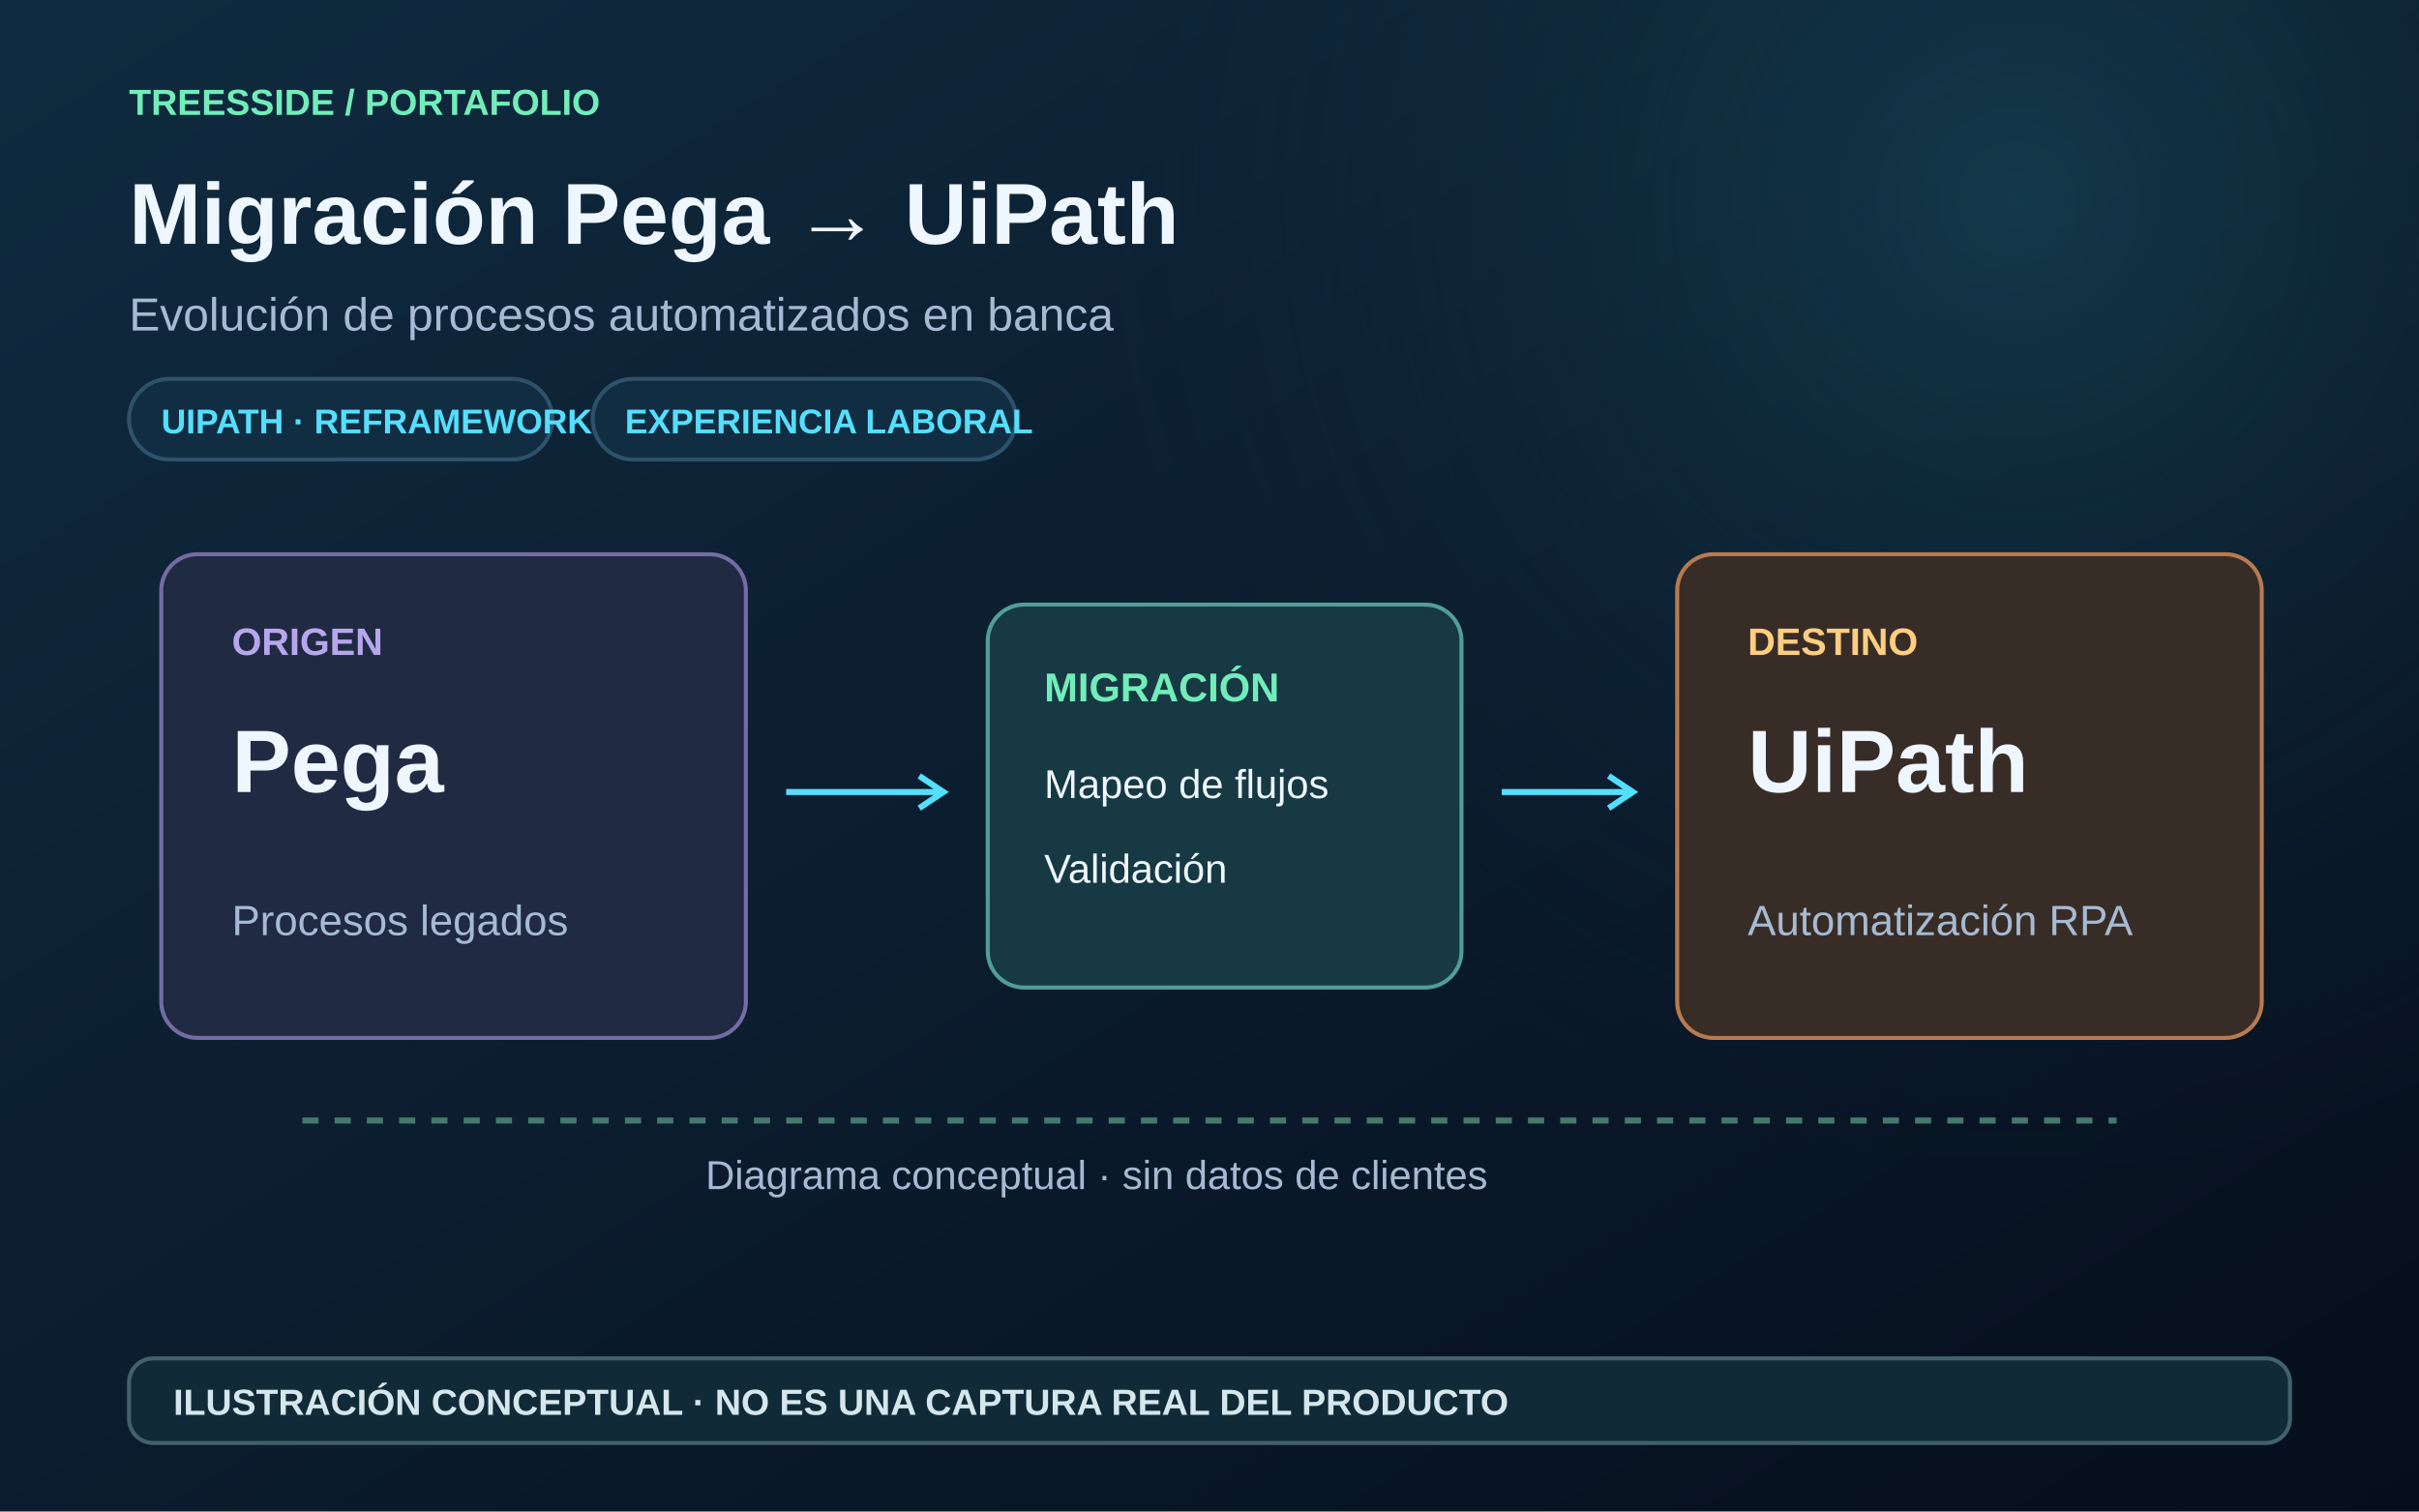
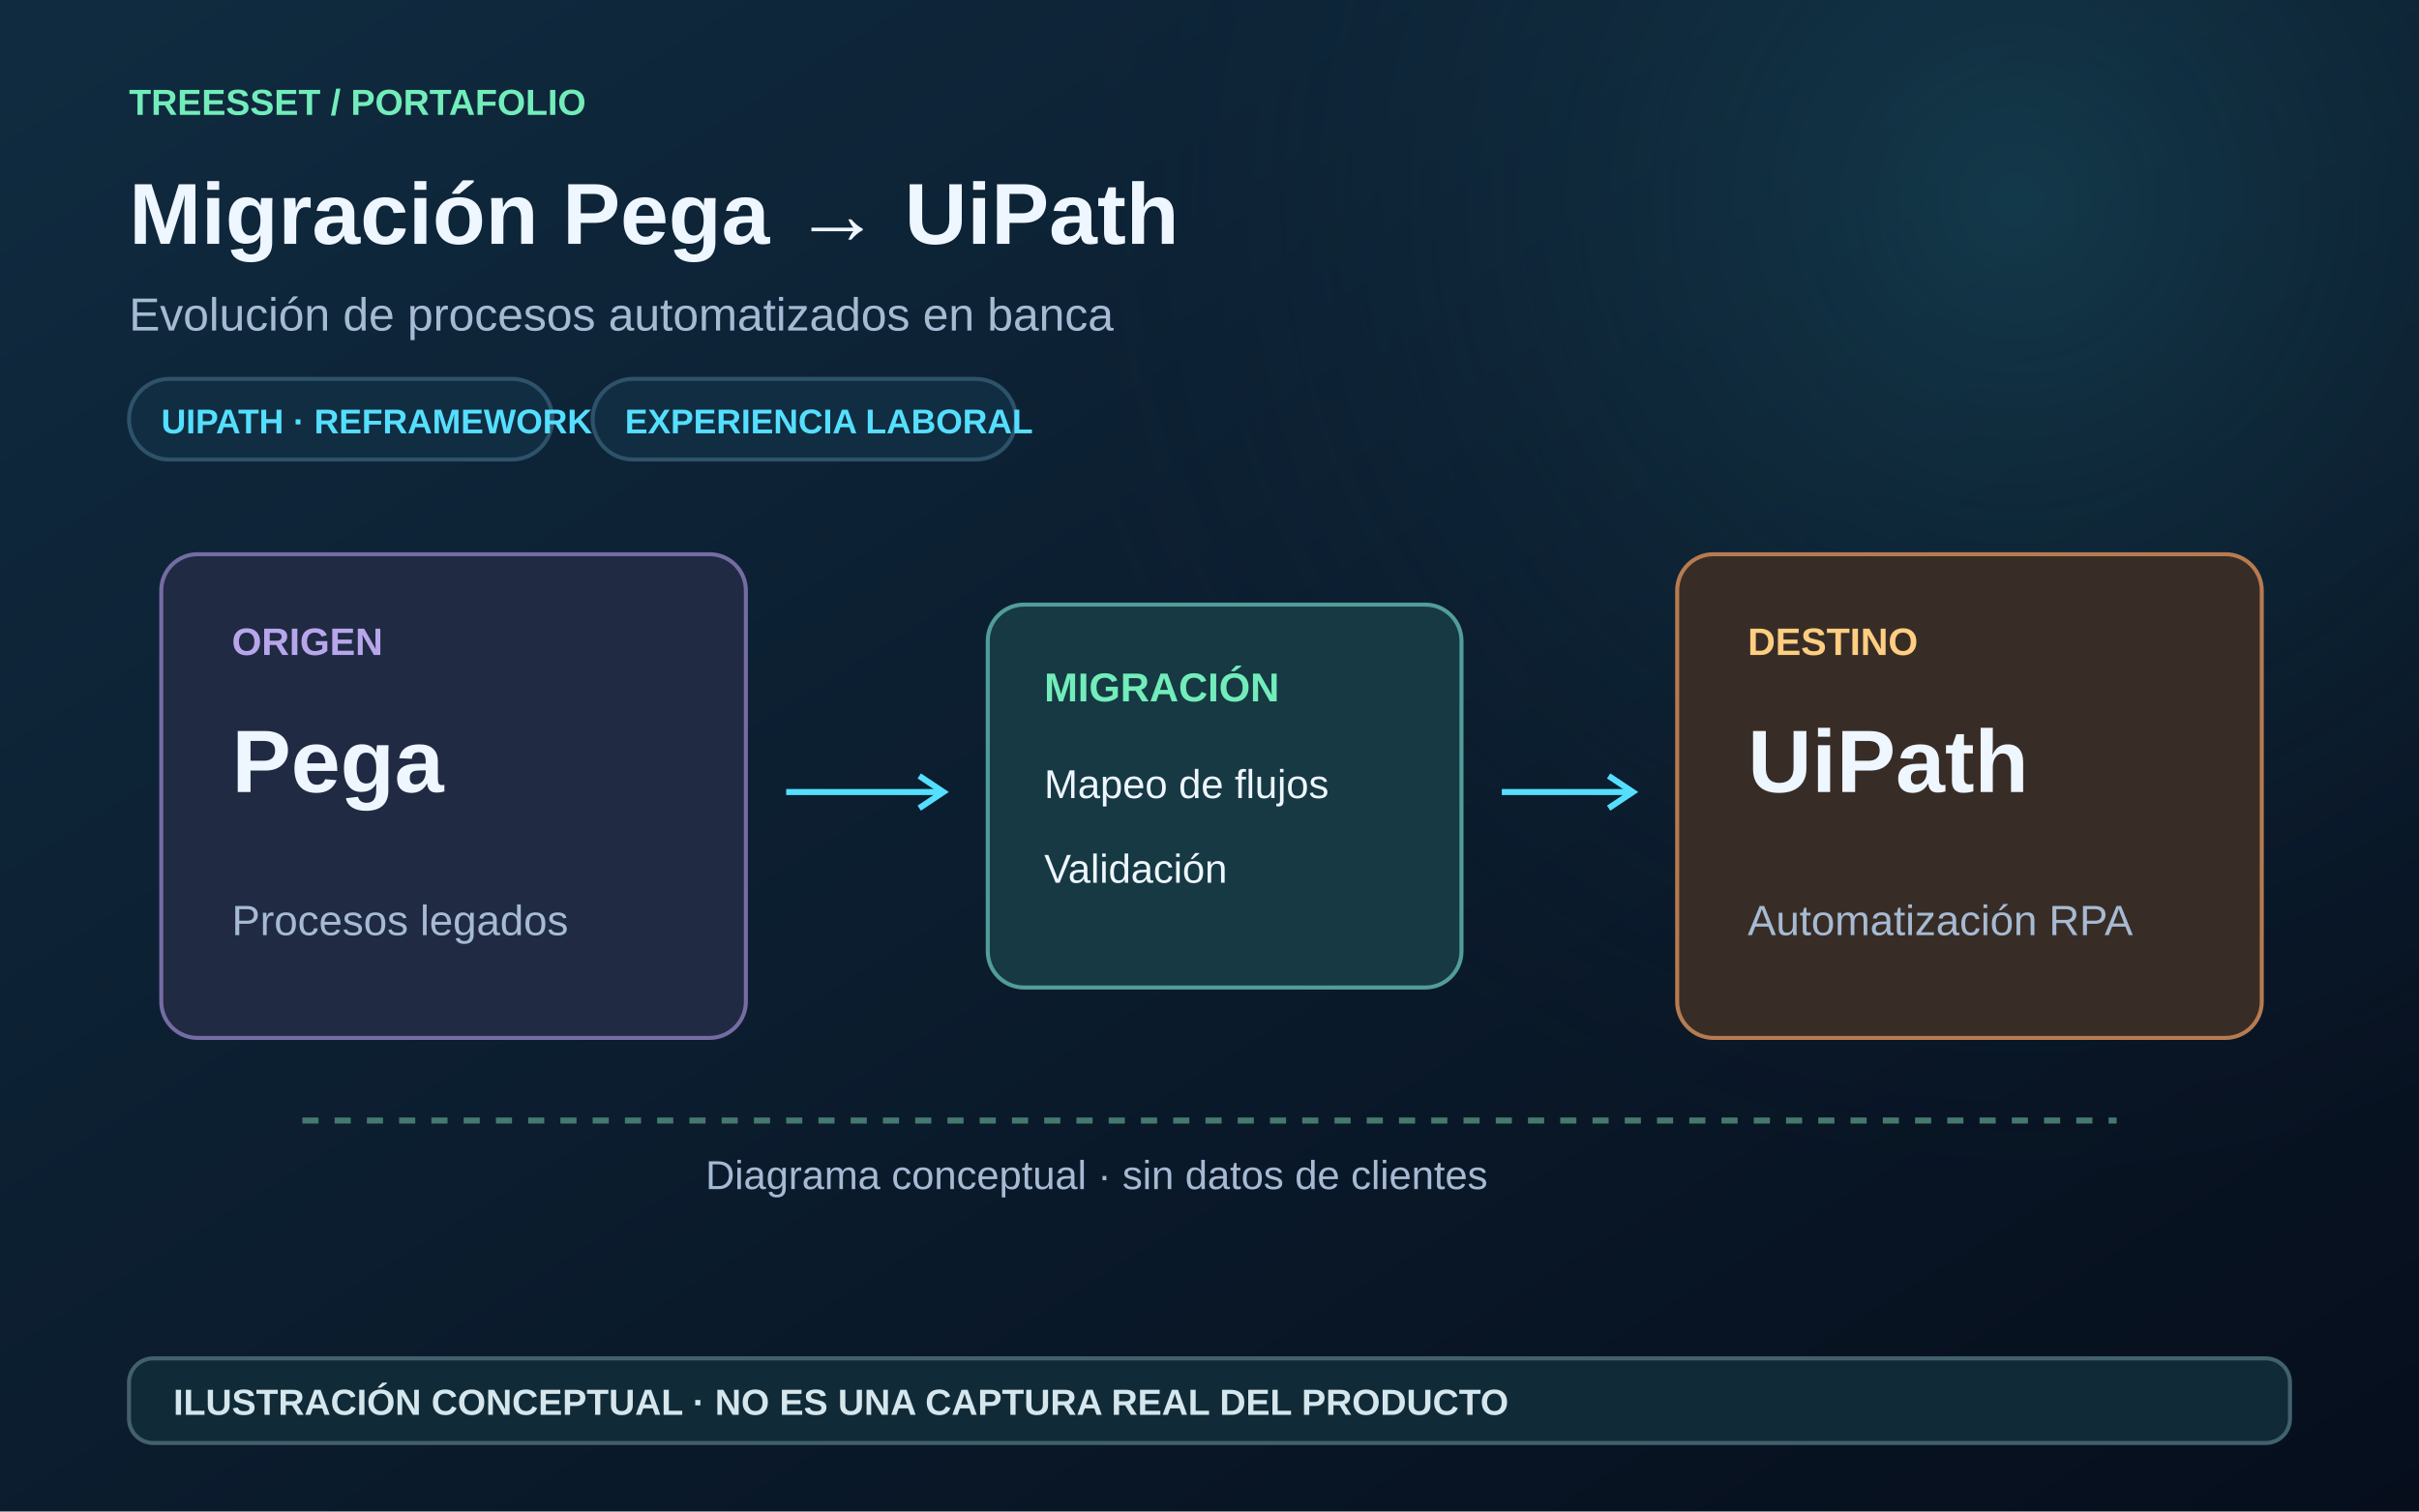
<svg xmlns="http://www.w3.org/2000/svg" width="1200" height="750" viewBox="0 0 1200 750">
  <defs>
    <linearGradient id="bg" x2="1" y2="1">
      <stop stop-color="#102b40" />
      <stop offset="1" stop-color="#060e1c" />
    </linearGradient>
    <radialGradient id="light">
      <stop stop-color="#1e6070" stop-opacity=".42" />
      <stop offset="1" stop-color="#102236" stop-opacity="0" />
    </radialGradient>
  </defs>
  <rect width="1200" height="750" fill="url(#bg)" />
  <circle cx="1000" cy="100" r="490" fill="url(#light)" />
  <g font-family="Segoe UI, Arial, sans-serif">
-     <text x="64" y="57" font-size="18" fill="#72edba" font-weight="700">TREESSIDE  /  PORTAFOLIO</text>
+     <text x="64" y="57" font-size="18" fill="#72edba" font-weight="700">TREESSET  /  PORTAFOLIO</text>
    <text x="64" y="121" font-size="43" fill="#eef6ff" font-weight="700">Migración Pega → UiPath</text>
    <text x="64" y="164" font-size="23" fill="#a6bad3" font-weight="400">Evolución de procesos automatizados en banca</text>
    <rect x="64" y="188" width="210" height="40" rx="20" fill="#102d42" stroke="#2e526a" stroke-width="2" />
    <text x="80" y="215" font-size="17" fill="#55dfff" font-weight="600">UIPATH · REFRAMEWORK</text>
    <rect x="294" y="188" width="210" height="40" rx="20" fill="#102d42" stroke="#2e526a" stroke-width="2" />
    <text x="310" y="215" font-size="17" fill="#55dfff" font-weight="600">EXPERIENCIA LABORAL</text>
    <rect x="80" y="275" width="290" height="240" rx="18" fill="#202a43" stroke="#756ca3" stroke-width="2" />
    <text x="115" y="325" font-size="19" fill="#b7a6ec" font-weight="700">ORIGEN</text>
    <text x="115" y="393" font-size="44" fill="#eef6ff" font-weight="700">Pega</text>
    <text x="115" y="464" font-size="21" fill="#a6bad3" font-weight="400">Procesos legados</text>
    <path d="M390 393L468 393" fill="none" stroke="#55dfff" stroke-width="3" />
    <path d="M456 385l12 8-12 8" fill="none" stroke="#55dfff" stroke-width="3" />
    <rect x="490" y="300" width="235" height="190" rx="18" fill="#163943" stroke="#529d9a" stroke-width="2" />
    <text x="518" y="348" font-size="20" fill="#72edba" font-weight="700">MIGRACIÓN</text>
    <text x="518" y="396" font-size="20" fill="#eef6ff" font-weight="400">Mapeo de flujos</text>
    <text x="518" y="438" font-size="20" fill="#eef6ff" font-weight="400">Validación</text>
    <path d="M745 393L810 393" fill="none" stroke="#55dfff" stroke-width="3" />
    <path d="M798 385l12 8-12 8" fill="none" stroke="#55dfff" stroke-width="3" />
    <rect x="832" y="275" width="290" height="240" rx="18" fill="#382d26" stroke="#b77b50" stroke-width="2" />
    <text x="867" y="325" font-size="19" fill="#ffce81" font-weight="700">DESTINO</text>
    <text x="867" y="393" font-size="44" fill="#eef6ff" font-weight="700">UiPath</text>
    <text x="867" y="464" font-size="21" fill="#a6bad3" font-weight="400">Automatización RPA</text>
    <path d="M150 556L1050 556" fill="none" stroke="#46796e" stroke-width="3" stroke-dasharray="8 8" />
    <text x="350" y="590" font-size="20" fill="#a6bad3" font-weight="400">Diagrama conceptual · sin datos de clientes</text>
    <rect x="64" y="674" width="1072" height="42" rx="12" fill="#102b37" stroke="#42616c" stroke-width="2" />
    <text x="86" y="702" font-size="18" fill="#d5e6ed" font-weight="600">ILUSTRACIÓN CONCEPTUAL · NO ES UNA CAPTURA REAL DEL PRODUCTO</text>
  </g>
</svg>
